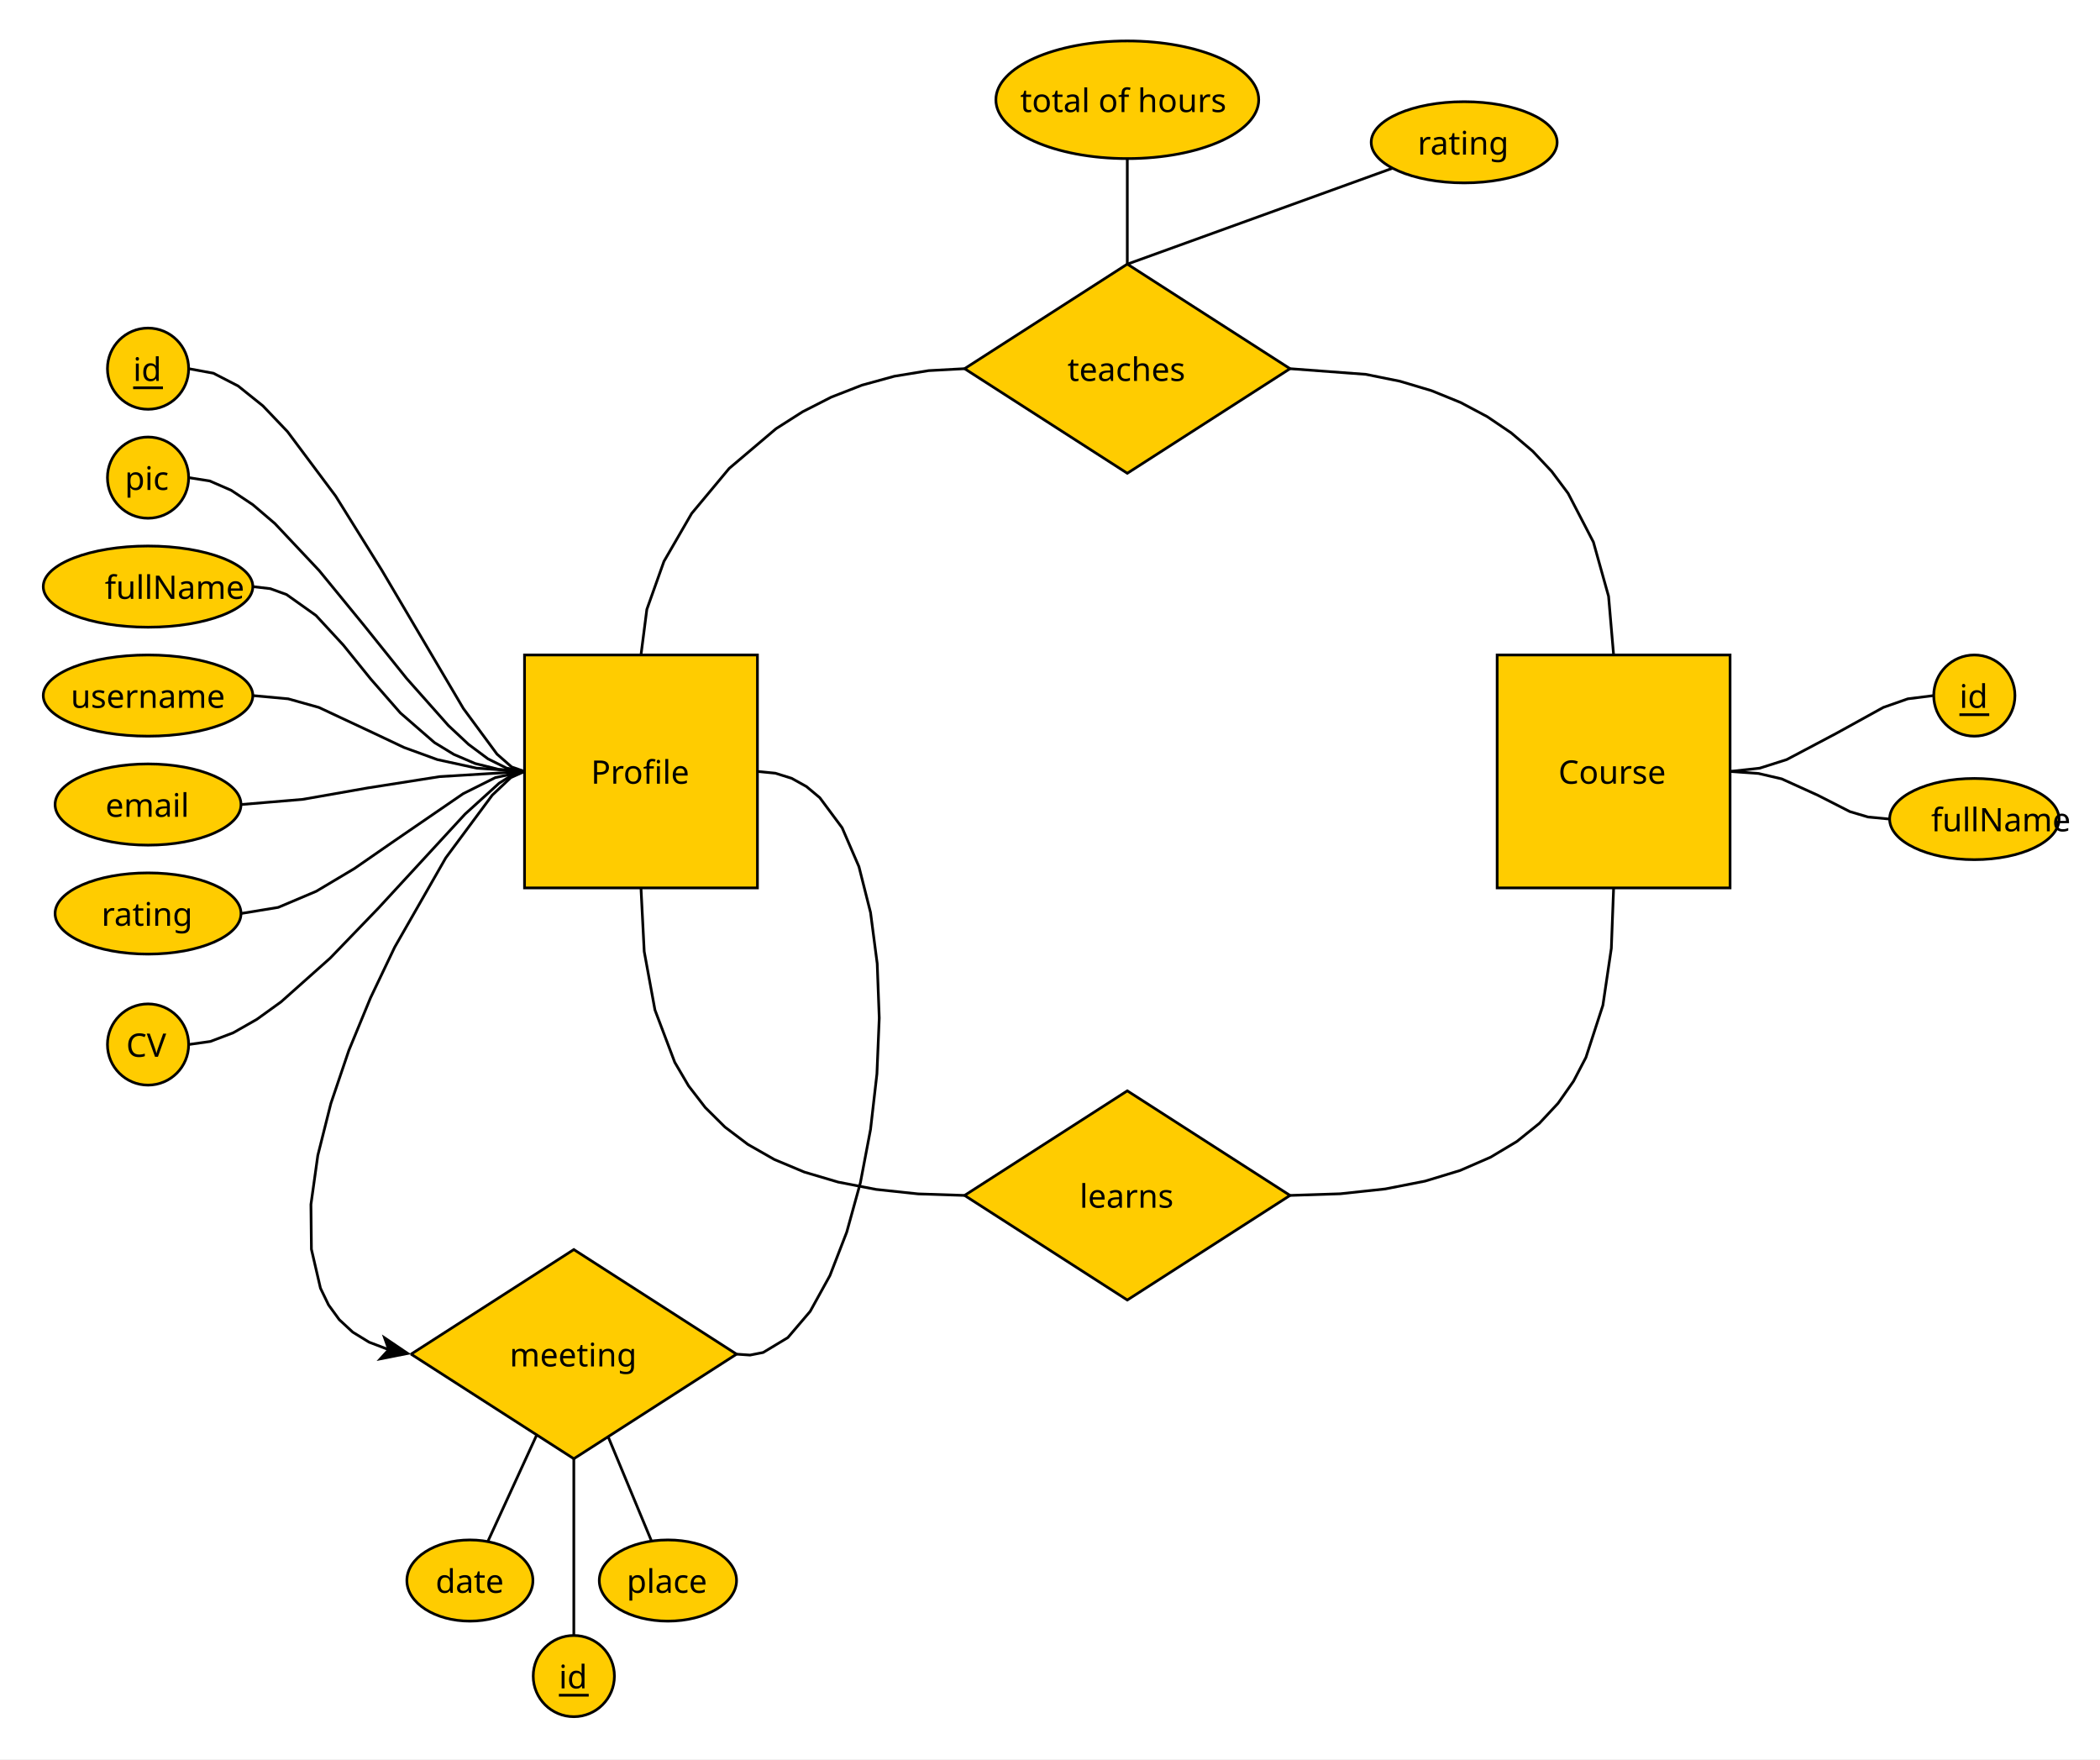
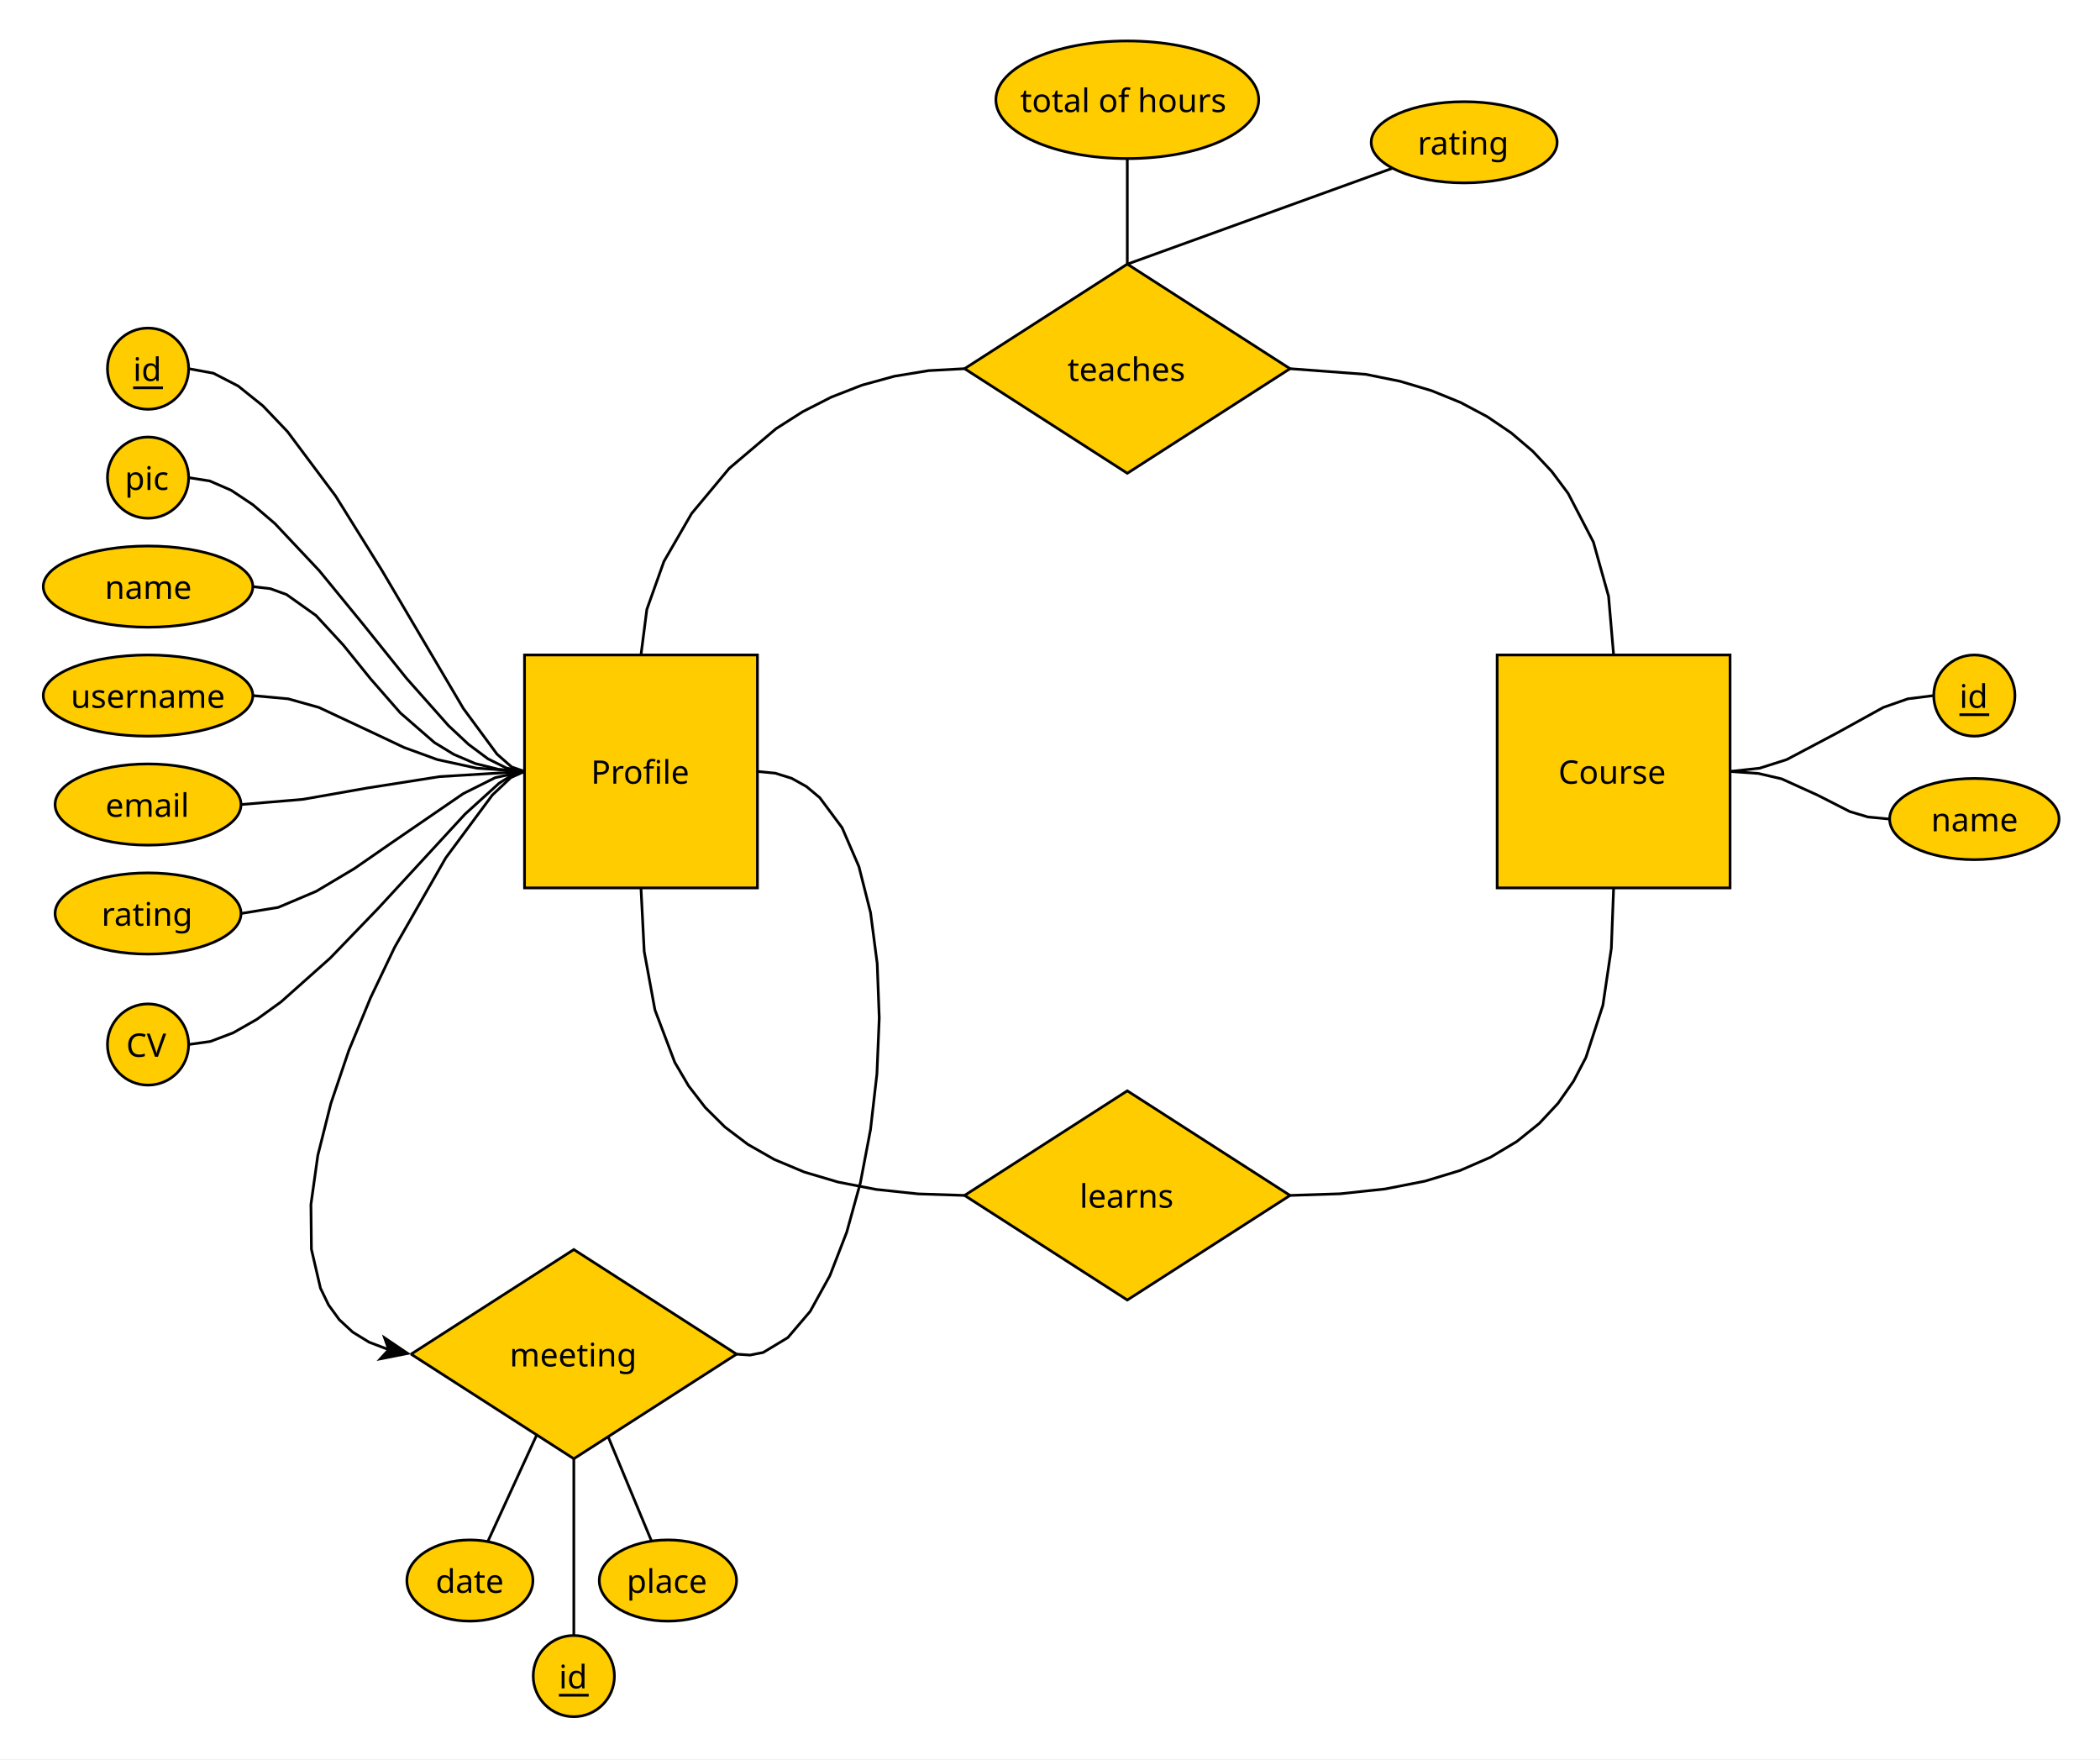
<svg xmlns="http://www.w3.org/2000/svg" fill-opacity="1" color-rendering="auto" color-interpolation="auto" text-rendering="auto" stroke="black" stroke-linecap="square" width="776" stroke-miterlimit="10" shape-rendering="auto" stroke-opacity="1" fill="black" stroke-dasharray="none" font-weight="normal" stroke-width="1" height="650" font-family="'Dialog'" font-style="normal" stroke-linejoin="miter" font-size="12px" stroke-dashoffset="0" image-rendering="auto">
  <defs id="genericDefs" />
  <g>
    <defs id="defs1">
      <clipPath clipPathUnits="userSpaceOnUse" id="clipPath1">
        <path d="M0 0 L776 0 L776 650 L0 650 L0 0 Z" />
      </clipPath>
      <clipPath clipPathUnits="userSpaceOnUse" id="clipPath2">
        <path d="M24 9 L800 9 L800 659 L24 659 L24 9 Z" />
      </clipPath>
    </defs>
    <g fill="white" text-rendering="geometricPrecision" shape-rendering="geometricPrecision" transform="translate(-24,-9)" stroke="white">
      <rect x="24" width="776" height="650" y="9" clip-path="url(#clipPath2)" stroke="none" />
    </g>
    <g fill="rgb(255,204,0)" text-rendering="geometricPrecision" shape-rendering="geometricPrecision" transform="matrix(1,0,0,1,-24,-9)" stroke="rgb(255,204,0)">
      <rect x="217.824" width="86.068" height="86.068" y="251" clip-path="url(#clipPath2)" stroke="none" />
    </g>
    <g text-rendering="geometricPrecision" stroke-miterlimit="1.45" shape-rendering="geometricPrecision" font-family="sans-serif" transform="matrix(1,0,0,1,-24,-9)" stroke-linecap="butt">
      <text x="242.383" xml:space="preserve" y="298.569" clip-path="url(#clipPath2)" stroke="none">Profile</text>
      <rect fill="none" x="217.824" width="86.068" height="86.068" y="251" clip-path="url(#clipPath2)" />
    </g>
    <g fill="rgb(255,204,0)" text-rendering="geometricPrecision" shape-rendering="geometricPrecision" transform="matrix(1,0,0,1,-24,-9)" stroke="rgb(255,204,0)">
      <circle r="15" clip-path="url(#clipPath2)" cx="78.706" cy="145.22" stroke="none" />
    </g>
    <g text-rendering="geometricPrecision" stroke-miterlimit="1.45" shape-rendering="geometricPrecision" font-family="sans-serif" transform="matrix(1,0,0,1,-24,-9)" stroke-linecap="butt">
      <text x="73.196" xml:space="preserve" y="149.755" clip-path="url(#clipPath2)" stroke="none">id</text>
      <line y2="152.286" fill="none" x1="73.196" clip-path="url(#clipPath2)" x2="84.217" y1="152.286" />
      <circle fill="none" r="15" clip-path="url(#clipPath2)" cx="78.706" cy="145.22" />
    </g>
    <g fill="rgb(255,204,0)" text-rendering="geometricPrecision" shape-rendering="geometricPrecision" transform="matrix(1,0,0,1,-24,-9)" stroke="rgb(255,204,0)">
      <circle r="15" clip-path="url(#clipPath2)" cx="78.706" cy="185.48" stroke="none" />
    </g>
    <g text-rendering="geometricPrecision" stroke-miterlimit="1.45" shape-rendering="geometricPrecision" font-family="sans-serif" transform="matrix(1,0,0,1,-24,-9)" stroke-linecap="butt">
      <text x="70.123" xml:space="preserve" y="190.015" clip-path="url(#clipPath2)" stroke="none">pic</text>
      <circle fill="none" r="15" clip-path="url(#clipPath2)" cx="78.706" cy="185.48" />
    </g>
    <g fill="rgb(255,204,0)" text-rendering="geometricPrecision" shape-rendering="geometricPrecision" transform="matrix(1,0,0,1,-24,-9)" stroke="rgb(255,204,0)">
      <ellipse rx="38.721" ry="15" clip-path="url(#clipPath2)" cx="78.706" cy="225.74" stroke="none" />
    </g>
    <g text-rendering="geometricPrecision" stroke-miterlimit="1.45" shape-rendering="geometricPrecision" font-family="sans-serif" transform="matrix(1,0,0,1,-24,-9)" stroke-linecap="butt">
-       <text x="62.725" xml:space="preserve" y="230.275" clip-path="url(#clipPath2)" stroke="none">fullName</text>
+       <text x="62.725" xml:space="preserve" y="230.275" clip-path="url(#clipPath2)" stroke="none">name</text>
      <ellipse rx="38.721" fill="none" ry="15" clip-path="url(#clipPath2)" cx="78.706" cy="225.74" />
    </g>
    <g fill="rgb(255,204,0)" text-rendering="geometricPrecision" shape-rendering="geometricPrecision" transform="matrix(1,0,0,1,-24,-9)" stroke="rgb(255,204,0)">
      <ellipse rx="38.721" ry="15" clip-path="url(#clipPath2)" cx="78.706" cy="266" stroke="none" />
    </g>
    <g text-rendering="geometricPrecision" stroke-miterlimit="1.45" shape-rendering="geometricPrecision" font-family="sans-serif" transform="matrix(1,0,0,1,-24,-9)" stroke-linecap="butt">
      <text x="50.145" xml:space="preserve" y="270.535" clip-path="url(#clipPath2)" stroke="none">username</text>
      <ellipse rx="38.721" fill="none" ry="15" clip-path="url(#clipPath2)" cx="78.706" cy="266" />
    </g>
    <g fill="rgb(255,204,0)" text-rendering="geometricPrecision" shape-rendering="geometricPrecision" transform="matrix(1,0,0,1,-24,-9)" stroke="rgb(255,204,0)">
      <ellipse rx="34.352" ry="15" clip-path="url(#clipPath2)" cx="78.706" cy="306.26" stroke="none" />
    </g>
    <g text-rendering="geometricPrecision" stroke-miterlimit="1.45" shape-rendering="geometricPrecision" font-family="sans-serif" transform="matrix(1,0,0,1,-24,-9)" stroke-linecap="butt">
      <text x="62.98" xml:space="preserve" y="310.795" clip-path="url(#clipPath2)" stroke="none">email</text>
      <ellipse rx="34.352" fill="none" ry="15" clip-path="url(#clipPath2)" cx="78.706" cy="306.26" />
    </g>
    <g fill="rgb(255,204,0)" text-rendering="geometricPrecision" shape-rendering="geometricPrecision" transform="matrix(1,0,0,1,-24,-9)" stroke="rgb(255,204,0)">
      <ellipse rx="34.352" ry="15" clip-path="url(#clipPath2)" cx="78.706" cy="346.52" stroke="none" />
    </g>
    <g text-rendering="geometricPrecision" stroke-miterlimit="1.45" shape-rendering="geometricPrecision" font-family="sans-serif" transform="matrix(1,0,0,1,-24,-9)" stroke-linecap="butt">
      <text x="61.495" xml:space="preserve" y="351.055" clip-path="url(#clipPath2)" stroke="none">rating</text>
      <ellipse rx="34.352" fill="none" ry="15" clip-path="url(#clipPath2)" cx="78.706" cy="346.52" />
    </g>
    <g fill="rgb(255,204,0)" text-rendering="geometricPrecision" shape-rendering="geometricPrecision" transform="matrix(1,0,0,1,-24,-9)" stroke="rgb(255,204,0)">
      <ellipse rx="34.352" ry="15" clip-path="url(#clipPath2)" cx="565.045" cy="61.573" stroke="none" />
    </g>
    <g text-rendering="geometricPrecision" stroke-miterlimit="1.45" shape-rendering="geometricPrecision" font-family="sans-serif" transform="matrix(1,0,0,1,-24,-9)" stroke-linecap="butt">
      <text x="547.833" xml:space="preserve" y="66.109" clip-path="url(#clipPath2)" stroke="none">rating</text>
      <ellipse rx="34.352" fill="none" ry="15" clip-path="url(#clipPath2)" cx="565.045" cy="61.573" />
    </g>
    <g fill="rgb(255,204,0)" text-rendering="geometricPrecision" shape-rendering="geometricPrecision" transform="matrix(1,0,0,1,-24,-9)" stroke="rgb(255,204,0)">
      <circle r="15" clip-path="url(#clipPath2)" cx="78.706" cy="394.929" stroke="none" />
    </g>
    <g text-rendering="geometricPrecision" stroke-miterlimit="1.45" shape-rendering="geometricPrecision" font-family="sans-serif" transform="matrix(1,0,0,1,-24,-9)" stroke-linecap="butt">
      <text x="70.632" xml:space="preserve" y="399.464" clip-path="url(#clipPath2)" stroke="none">CV</text>
      <circle fill="none" r="15" clip-path="url(#clipPath2)" cx="78.706" cy="394.929" />
    </g>
    <g fill="rgb(255,204,0)" text-rendering="geometricPrecision" shape-rendering="geometricPrecision" transform="matrix(1,0,0,1,-24,-9)" stroke="rgb(255,204,0)">
      <rect x="577.235" width="86.068" height="86.068" y="251" clip-path="url(#clipPath2)" stroke="none" />
    </g>
    <g text-rendering="geometricPrecision" stroke-miterlimit="1.45" shape-rendering="geometricPrecision" font-family="sans-serif" transform="matrix(1,0,0,1,-24,-9)" stroke-linecap="butt">
      <text x="599.852" xml:space="preserve" y="298.569" clip-path="url(#clipPath2)" stroke="none">Course</text>
      <rect fill="none" x="577.235" width="86.068" height="86.068" y="251" clip-path="url(#clipPath2)" />
    </g>
    <g fill="rgb(255,204,0)" text-rendering="geometricPrecision" shape-rendering="geometricPrecision" transform="matrix(1,0,0,1,-24,-9)" stroke="rgb(255,204,0)">
      <circle r="15" clip-path="url(#clipPath2)" cx="753.565" cy="266" stroke="none" />
    </g>
    <g text-rendering="geometricPrecision" stroke-miterlimit="1.45" shape-rendering="geometricPrecision" font-family="sans-serif" transform="matrix(1,0,0,1,-24,-9)" stroke-linecap="butt">
      <text x="748.054" xml:space="preserve" y="270.535" clip-path="url(#clipPath2)" stroke="none">id</text>
      <line y2="273.066" fill="none" x1="748.054" clip-path="url(#clipPath2)" x2="759.076" y1="273.066" />
      <circle fill="none" r="15" clip-path="url(#clipPath2)" cx="753.565" cy="266" />
    </g>
    <g fill="rgb(255,204,0)" text-rendering="geometricPrecision" shape-rendering="geometricPrecision" transform="matrix(1,0,0,1,-24,-9)" stroke="rgb(255,204,0)">
      <ellipse rx="31.303" ry="15" clip-path="url(#clipPath2)" cx="753.565" cy="311.627" stroke="none" />
    </g>
    <g text-rendering="geometricPrecision" stroke-miterlimit="1.45" shape-rendering="geometricPrecision" font-family="sans-serif" transform="matrix(1,0,0,1,-24,-9)" stroke-linecap="butt">
-       <text x="737.584" xml:space="preserve" y="316.162" clip-path="url(#clipPath2)" stroke="none">fullName</text>
+       <text x="737.584" xml:space="preserve" y="316.162" clip-path="url(#clipPath2)" stroke="none">name</text>
      <ellipse rx="31.303" fill="none" ry="15" clip-path="url(#clipPath2)" cx="753.565" cy="311.627" />
    </g>
    <g fill="rgb(255,204,0)" text-rendering="geometricPrecision" shape-rendering="geometricPrecision" transform="matrix(1,0,0,1,-24,-9)" stroke="rgb(255,204,0)">
      <path d="M380.433 145.22 L440.564 106.573 L500.694 145.22 L440.564 183.866 Z" fill-rule="evenodd" clip-path="url(#clipPath2)" stroke="none" />
    </g>
    <g text-rendering="geometricPrecision" stroke-miterlimit="1.45" shape-rendering="geometricPrecision" font-family="sans-serif" transform="matrix(1,0,0,1,-24,-9)" stroke-linecap="butt">
      <text x="418.465" xml:space="preserve" y="149.755" clip-path="url(#clipPath2)" stroke="none">teaches</text>
      <path fill="none" d="M380.433 145.22 L440.564 106.573 L500.694 145.22 L440.564 183.866 Z" clip-path="url(#clipPath2)" fill-rule="evenodd" />
    </g>
    <g fill="rgb(255,204,0)" text-rendering="geometricPrecision" shape-rendering="geometricPrecision" transform="matrix(1,0,0,1,-24,-9)" stroke="rgb(255,204,0)">
      <path d="M380.433 450.687 L440.564 412.041 L500.694 450.687 L440.564 489.333 Z" fill-rule="evenodd" clip-path="url(#clipPath2)" stroke="none" />
    </g>
    <g text-rendering="geometricPrecision" stroke-miterlimit="1.45" shape-rendering="geometricPrecision" font-family="sans-serif" transform="matrix(1,0,0,1,-24,-9)" stroke-linecap="butt">
      <text x="422.936" xml:space="preserve" y="455.222" clip-path="url(#clipPath2)" stroke="none">learns</text>
      <path fill="none" d="M380.433 450.687 L440.564 412.041 L500.694 450.687 L440.564 489.333 Z" clip-path="url(#clipPath2)" fill-rule="evenodd" />
    </g>
    <g fill="rgb(255,204,0)" text-rendering="geometricPrecision" shape-rendering="geometricPrecision" transform="matrix(1,0,0,1,-24,-9)" stroke="rgb(255,204,0)">
      <ellipse rx="48.562" ry="21.733" clip-path="url(#clipPath2)" cx="440.564" cy="45.864" stroke="none" />
    </g>
    <g text-rendering="geometricPrecision" stroke-miterlimit="1.45" shape-rendering="geometricPrecision" font-family="sans-serif" transform="matrix(1,0,0,1,-24,-9)" stroke-linecap="butt">
      <text x="401.007" xml:space="preserve" y="50.399" clip-path="url(#clipPath2)" stroke="none">total of hours</text>
      <ellipse rx="48.562" fill="none" ry="21.733" clip-path="url(#clipPath2)" cx="440.564" cy="45.864" />
    </g>
    <g fill="rgb(255,204,0)" text-rendering="geometricPrecision" shape-rendering="geometricPrecision" transform="matrix(1,0,0,1,-24,-9)" stroke="rgb(255,204,0)">
      <path d="M175.908 509.333 L236.039 470.687 L296.169 509.333 L236.039 547.979 Z" fill-rule="evenodd" clip-path="url(#clipPath2)" stroke="none" />
    </g>
    <g text-rendering="geometricPrecision" stroke-miterlimit="1.45" shape-rendering="geometricPrecision" font-family="sans-serif" transform="matrix(1,0,0,1,-24,-9)" stroke-linecap="butt">
      <text x="212.308" xml:space="preserve" y="513.868" clip-path="url(#clipPath2)" stroke="none">meeting</text>
      <path fill="none" d="M175.908 509.333 L236.039 470.687 L296.169 509.333 L236.039 547.979 Z" clip-path="url(#clipPath2)" fill-rule="evenodd" />
    </g>
    <g fill="rgb(255,204,0)" text-rendering="geometricPrecision" shape-rendering="geometricPrecision" transform="matrix(1,0,0,1,-24,-9)" stroke="rgb(255,204,0)">
      <ellipse rx="23.287" ry="15" clip-path="url(#clipPath2)" cx="197.639" cy="592.979" stroke="none" />
    </g>
    <g text-rendering="geometricPrecision" stroke-miterlimit="1.45" shape-rendering="geometricPrecision" font-family="sans-serif" transform="matrix(1,0,0,1,-24,-9)" stroke-linecap="butt">
      <text x="184.962" xml:space="preserve" y="597.514" clip-path="url(#clipPath2)" stroke="none">date</text>
      <ellipse rx="23.287" fill="none" ry="15" clip-path="url(#clipPath2)" cx="197.639" cy="592.979" />
    </g>
    <g fill="rgb(255,204,0)" text-rendering="geometricPrecision" shape-rendering="geometricPrecision" transform="matrix(1,0,0,1,-24,-9)" stroke="rgb(255,204,0)">
      <ellipse rx="25.358" ry="15" clip-path="url(#clipPath2)" cx="270.81" cy="592.979" stroke="none" />
    </g>
    <g text-rendering="geometricPrecision" stroke-miterlimit="1.45" shape-rendering="geometricPrecision" font-family="sans-serif" transform="matrix(1,0,0,1,-24,-9)" stroke-linecap="butt">
      <text x="255.57" xml:space="preserve" y="597.514" clip-path="url(#clipPath2)" stroke="none">place</text>
      <ellipse rx="25.358" fill="none" ry="15" clip-path="url(#clipPath2)" cx="270.81" cy="592.979" />
    </g>
    <g fill="rgb(255,204,0)" text-rendering="geometricPrecision" shape-rendering="geometricPrecision" transform="matrix(1,0,0,1,-24,-9)" stroke="rgb(255,204,0)">
      <circle r="15" clip-path="url(#clipPath2)" cx="236.039" cy="628.284" stroke="none" />
    </g>
    <g text-rendering="geometricPrecision" stroke-miterlimit="1.45" shape-rendering="geometricPrecision" font-family="sans-serif" transform="matrix(1,0,0,1,-24,-9)" stroke-linecap="butt">
      <text x="230.528" xml:space="preserve" y="632.819" clip-path="url(#clipPath2)" stroke="none">id</text>
      <line y2="635.351" fill="none" x1="230.528" clip-path="url(#clipPath2)" x2="241.549" y1="635.351" />
      <circle fill="none" r="15" clip-path="url(#clipPath2)" cx="236.039" cy="628.284" />
      <path fill="none" d="M217.787 294.021 L213.047 292.363 L207.657 287.64 L195.229 270.782 L165.053 219.627 L148.04 192.305 L130.234 168.472 L121.147 158.953 L112 151.614 L102.838 146.891 L93.742 145.226" clip-path="url(#clipPath2)" />
      <path fill="none" d="M217.798 294.029 L211.215 292.815 L204.303 289.37 L197.12 284.016 L189.698 277.072 L174.266 259.687 L158.264 239.757 L141.95 219.827 L125.581 202.441 L117.456 195.498 L109.414 190.144 L101.487 186.699 L93.737 185.484" clip-path="url(#clipPath2)" />
      <path fill="none" d="M217.787 294.031 L208.238 293.267 L199.562 291.099 L191.696 287.731 L184.538 283.363 L171.951 272.425 L160.995 259.887 L150.869 247.349 L140.768 236.411 L129.888 228.674 L123.906 226.507 L117.428 225.74" clip-path="url(#clipPath2)" />
      <path fill="none" d="M217.79 294.032 L200.176 292.829 L185.592 289.654 L173.268 285.164 L162.4 280.017 L141.821 270.38 L130.503 267.205 L117.428 266" clip-path="url(#clipPath2)" />
      <path fill="none" d="M217.794 294.036 L186.489 295.944 L159.747 300.147 L135.852 304.35 L113.058 306.26" clip-path="url(#clipPath2)" />
      <path fill="none" d="M217.782 294.043 L207.081 296.289 L195.18 302.235 L168.877 320.277 L154.959 329.913 L140.856 338.319 L126.808 344.265 L113.058 346.52" clip-path="url(#clipPath2)" />
      <path fill="none" d="M217.791 294.043 L213.588 295.167 L208.451 298.369 L195.843 309.799 L163.883 344.482 L146.01 363.005 L127.864 379.164 L118.918 385.618 L110.182 390.594 L101.747 393.796 L93.738 394.925" clip-path="url(#clipPath2)" />
      <path fill="none" d="M663.303 294.034 L674.228 292.829 L684.234 289.654 L702.459 280.017 L719.921 270.38 L728.974 267.205 L738.565 266" clip-path="url(#clipPath2)" />
      <path fill="none" d="M663.303 294.034 L673.836 294.79 L682.393 296.783 L695.72 302.83 L707.579 308.878 L714.299 310.871 L722.262 311.627" clip-path="url(#clipPath2)" />
      <path fill="none" d="M260.862 250.967 L263.023 234.167 L269.348 216.416 L279.579 198.722 L293.464 182.06 L310.749 167.404 L320.587 161.133 L331.18 155.729 L342.496 151.314 L354.503 148.01 L367.171 145.937 L380.441 145.221" clip-path="url(#clipPath2)" />
      <path fill="none" d="M620.265 250.958 L618.401 229.308 L612.797 209.276 L603.456 191.285 L597.384 183.173 L590.377 175.714 L582.435 168.954 L573.558 162.942 L563.747 157.725 L553 153.349 L541.318 149.864 L528.701 147.315 L500.688 145.222" clip-path="url(#clipPath2)" />
      <path fill="none" d="M440.594 106.586 L538.591 71.142" clip-path="url(#clipPath2)" />
      <path fill="none" d="M260.86 337.114 L262.053 360.566 L266.023 382.175 L273.345 401.512 L278.444 410.208 L284.598 418.192 L291.878 425.417 L300.358 431.834 L310.11 437.395 L321.205 442.052 L333.716 445.758 L347.715 448.464 L363.275 450.123 L380.433 450.686" clip-path="url(#clipPath2)" />
      <path fill="none" d="M500.697 450.686 L519.265 450.078 L535.874 448.294 L550.595 445.403 L563.539 441.469 L574.817 436.56 L584.537 430.741 L592.809 424.079 L599.745 416.639 L605.453 408.488 L610.043 399.691 L616.31 380.427 L619.426 359.377 L620.267 337.111" clip-path="url(#clipPath2)" />
      <path fill="none" d="M440.564 106.559 L440.564 67.597" clip-path="url(#clipPath2)" />
      <path fill="none" d="M168.066 507.747 L167.58 507.649 L160.403 504.917 L154.354 501.21 L149.377 496.6 L145.417 491.16 L142.417 484.961 L139.074 470.577 L138.899 454.024 L141.444 435.882 L146.261 416.727 L152.9 397.136 L160.914 377.688 L169.854 358.959 L188.718 325.969 L205.904 302.788 L212.746 296.319 L217.785 294.052" clip-path="url(#clipPath2)" />
      <path d="M175.909 509.326 L165.133 502.055 L167.086 507.549 L163.158 511.858 Z" clip-path="url(#clipPath2)" stroke="none" />
      <path fill="none" d="M296.175 509.336 L301.158 509.678 L306.005 508.717 L315.123 503.222 L323.381 493.525 L330.674 480.306 L336.893 464.244 L341.933 446.017 L345.686 426.304 L348.044 405.784 L348.902 385.137 L348.152 365.039 L345.687 346.172 L341.399 329.212 L335.183 314.84 L326.932 303.734 L322.009 299.617 L316.537 296.572 L310.502 294.683 L303.918 294.036" clip-path="url(#clipPath2)" />
      <path fill="none" d="M204.243 578.595 L222.33 539.196" clip-path="url(#clipPath2)" />
      <path fill="none" d="M264.755 578.413 L248.728 539.859" clip-path="url(#clipPath2)" />
      <path fill="none" d="M236.039 613.284 L236.039 547.985" clip-path="url(#clipPath2)" />
    </g>
  </g>
</svg>
